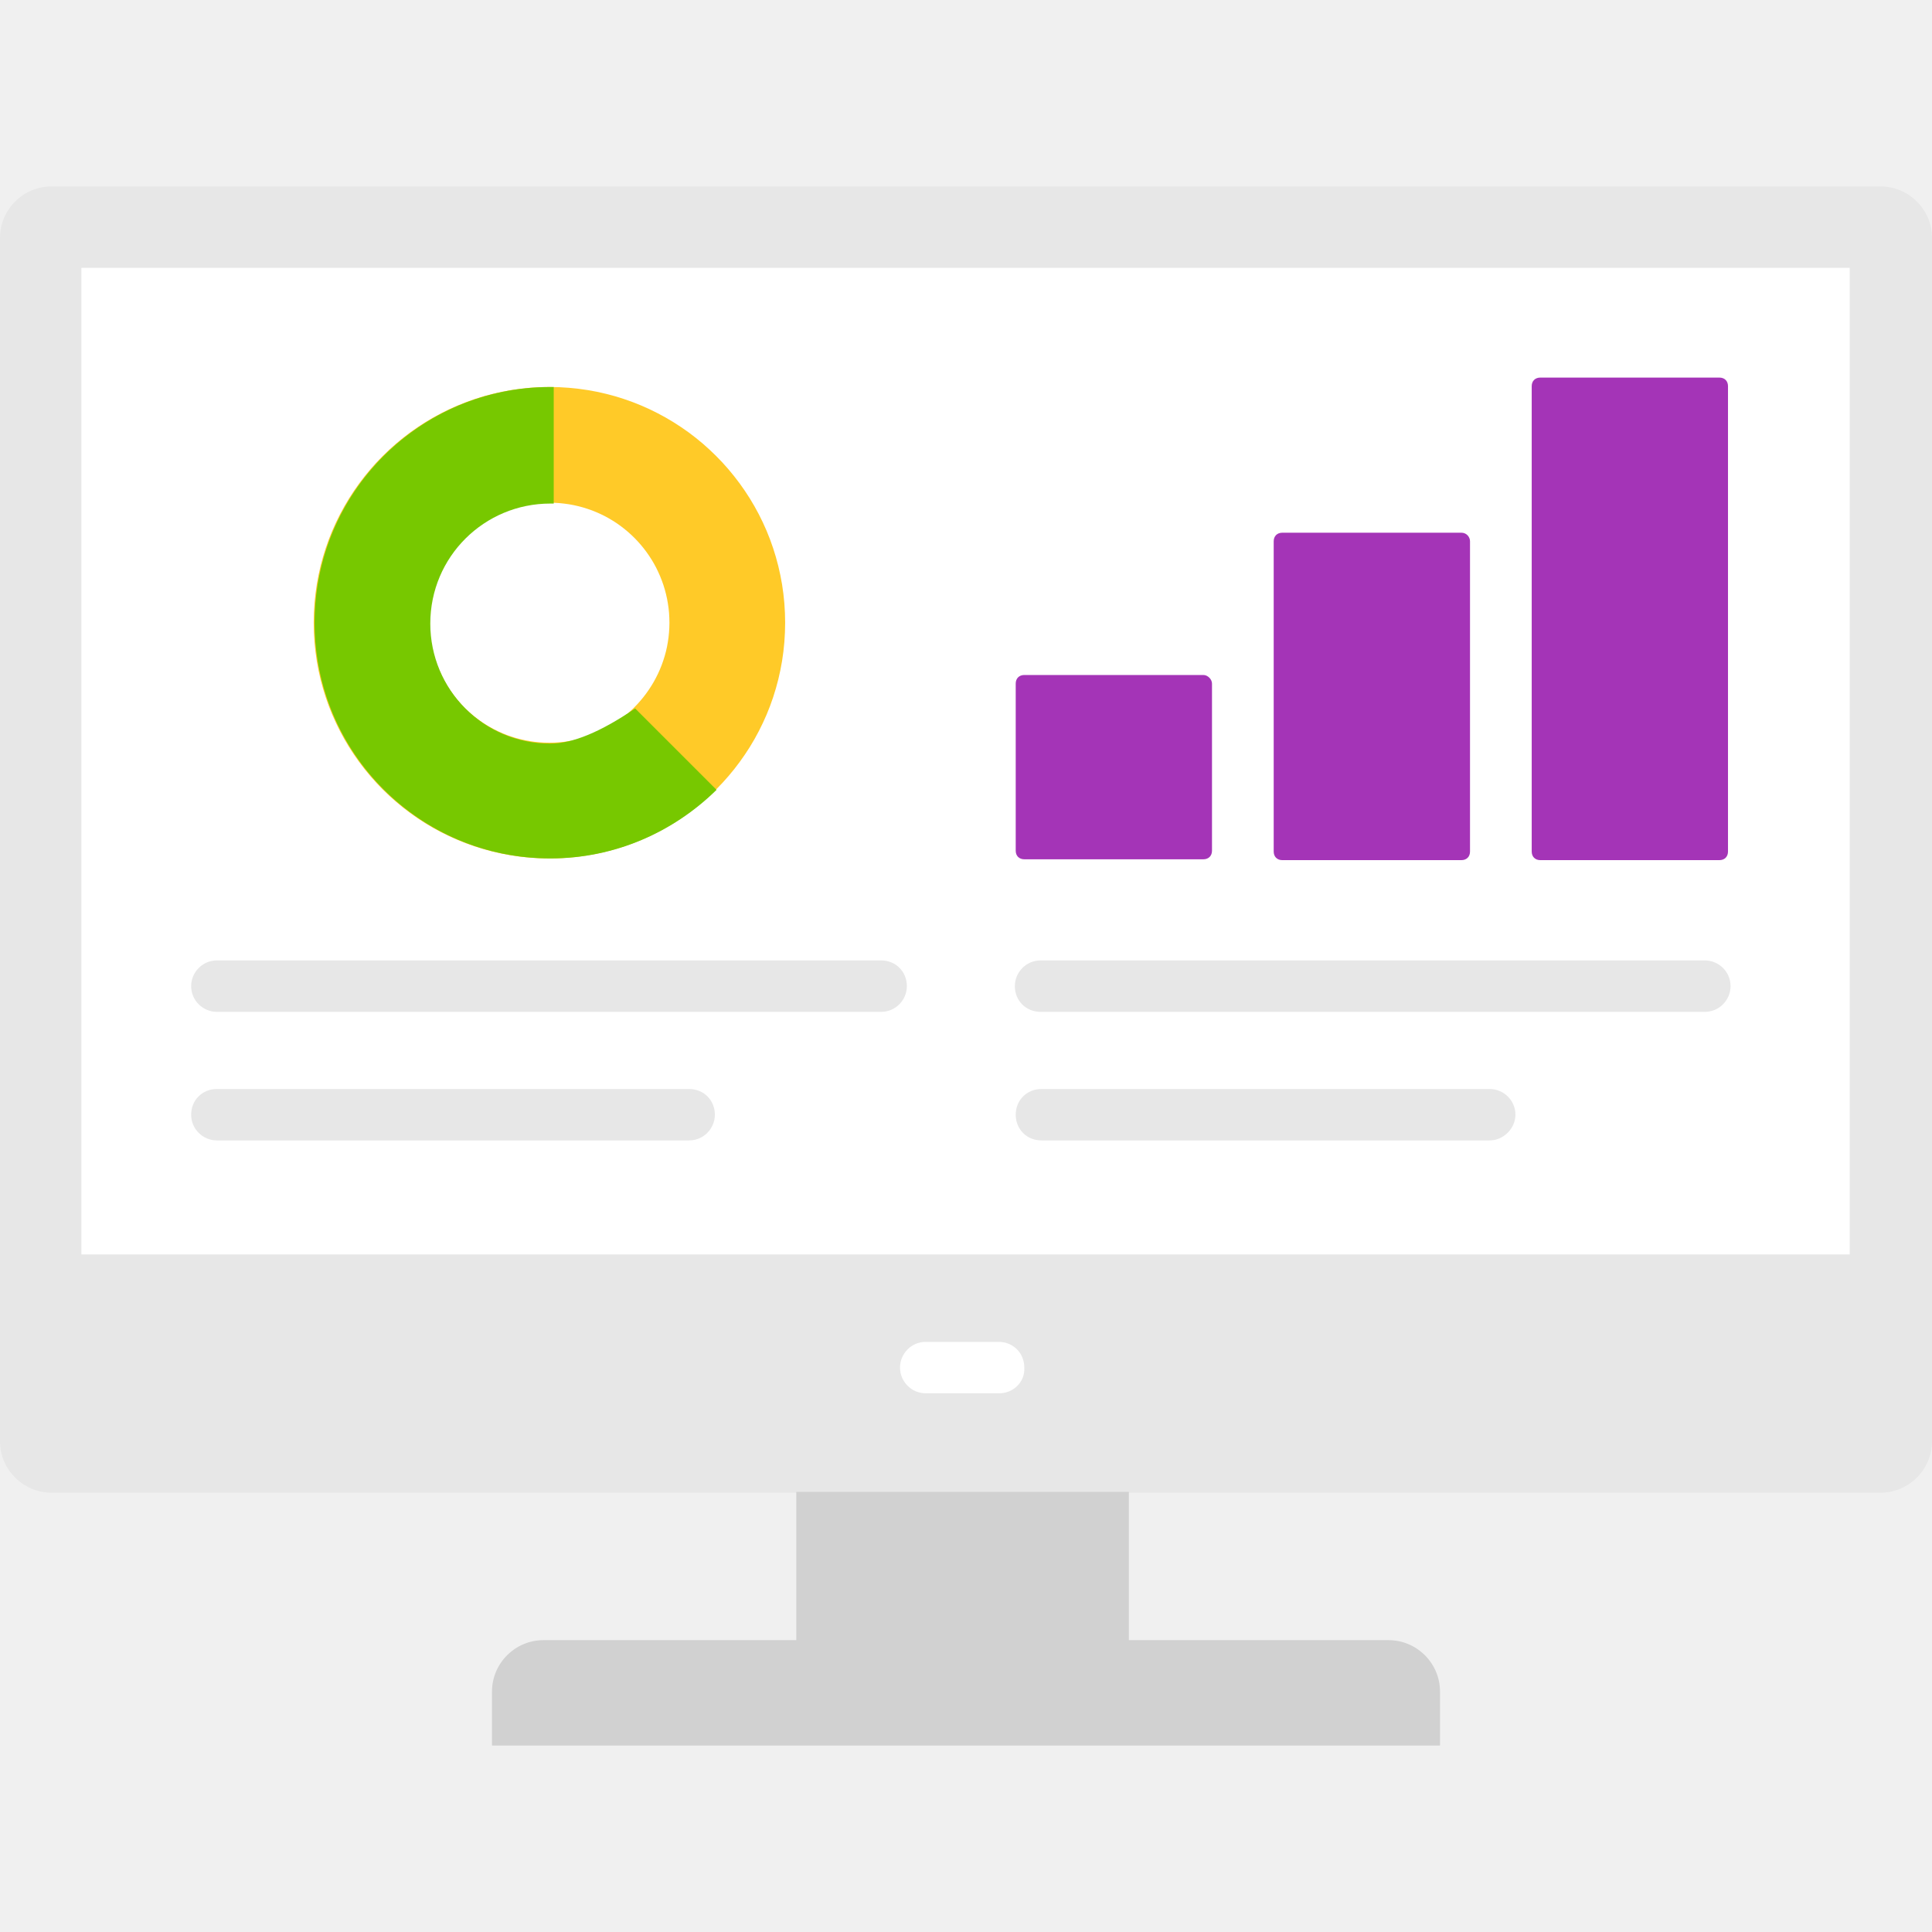
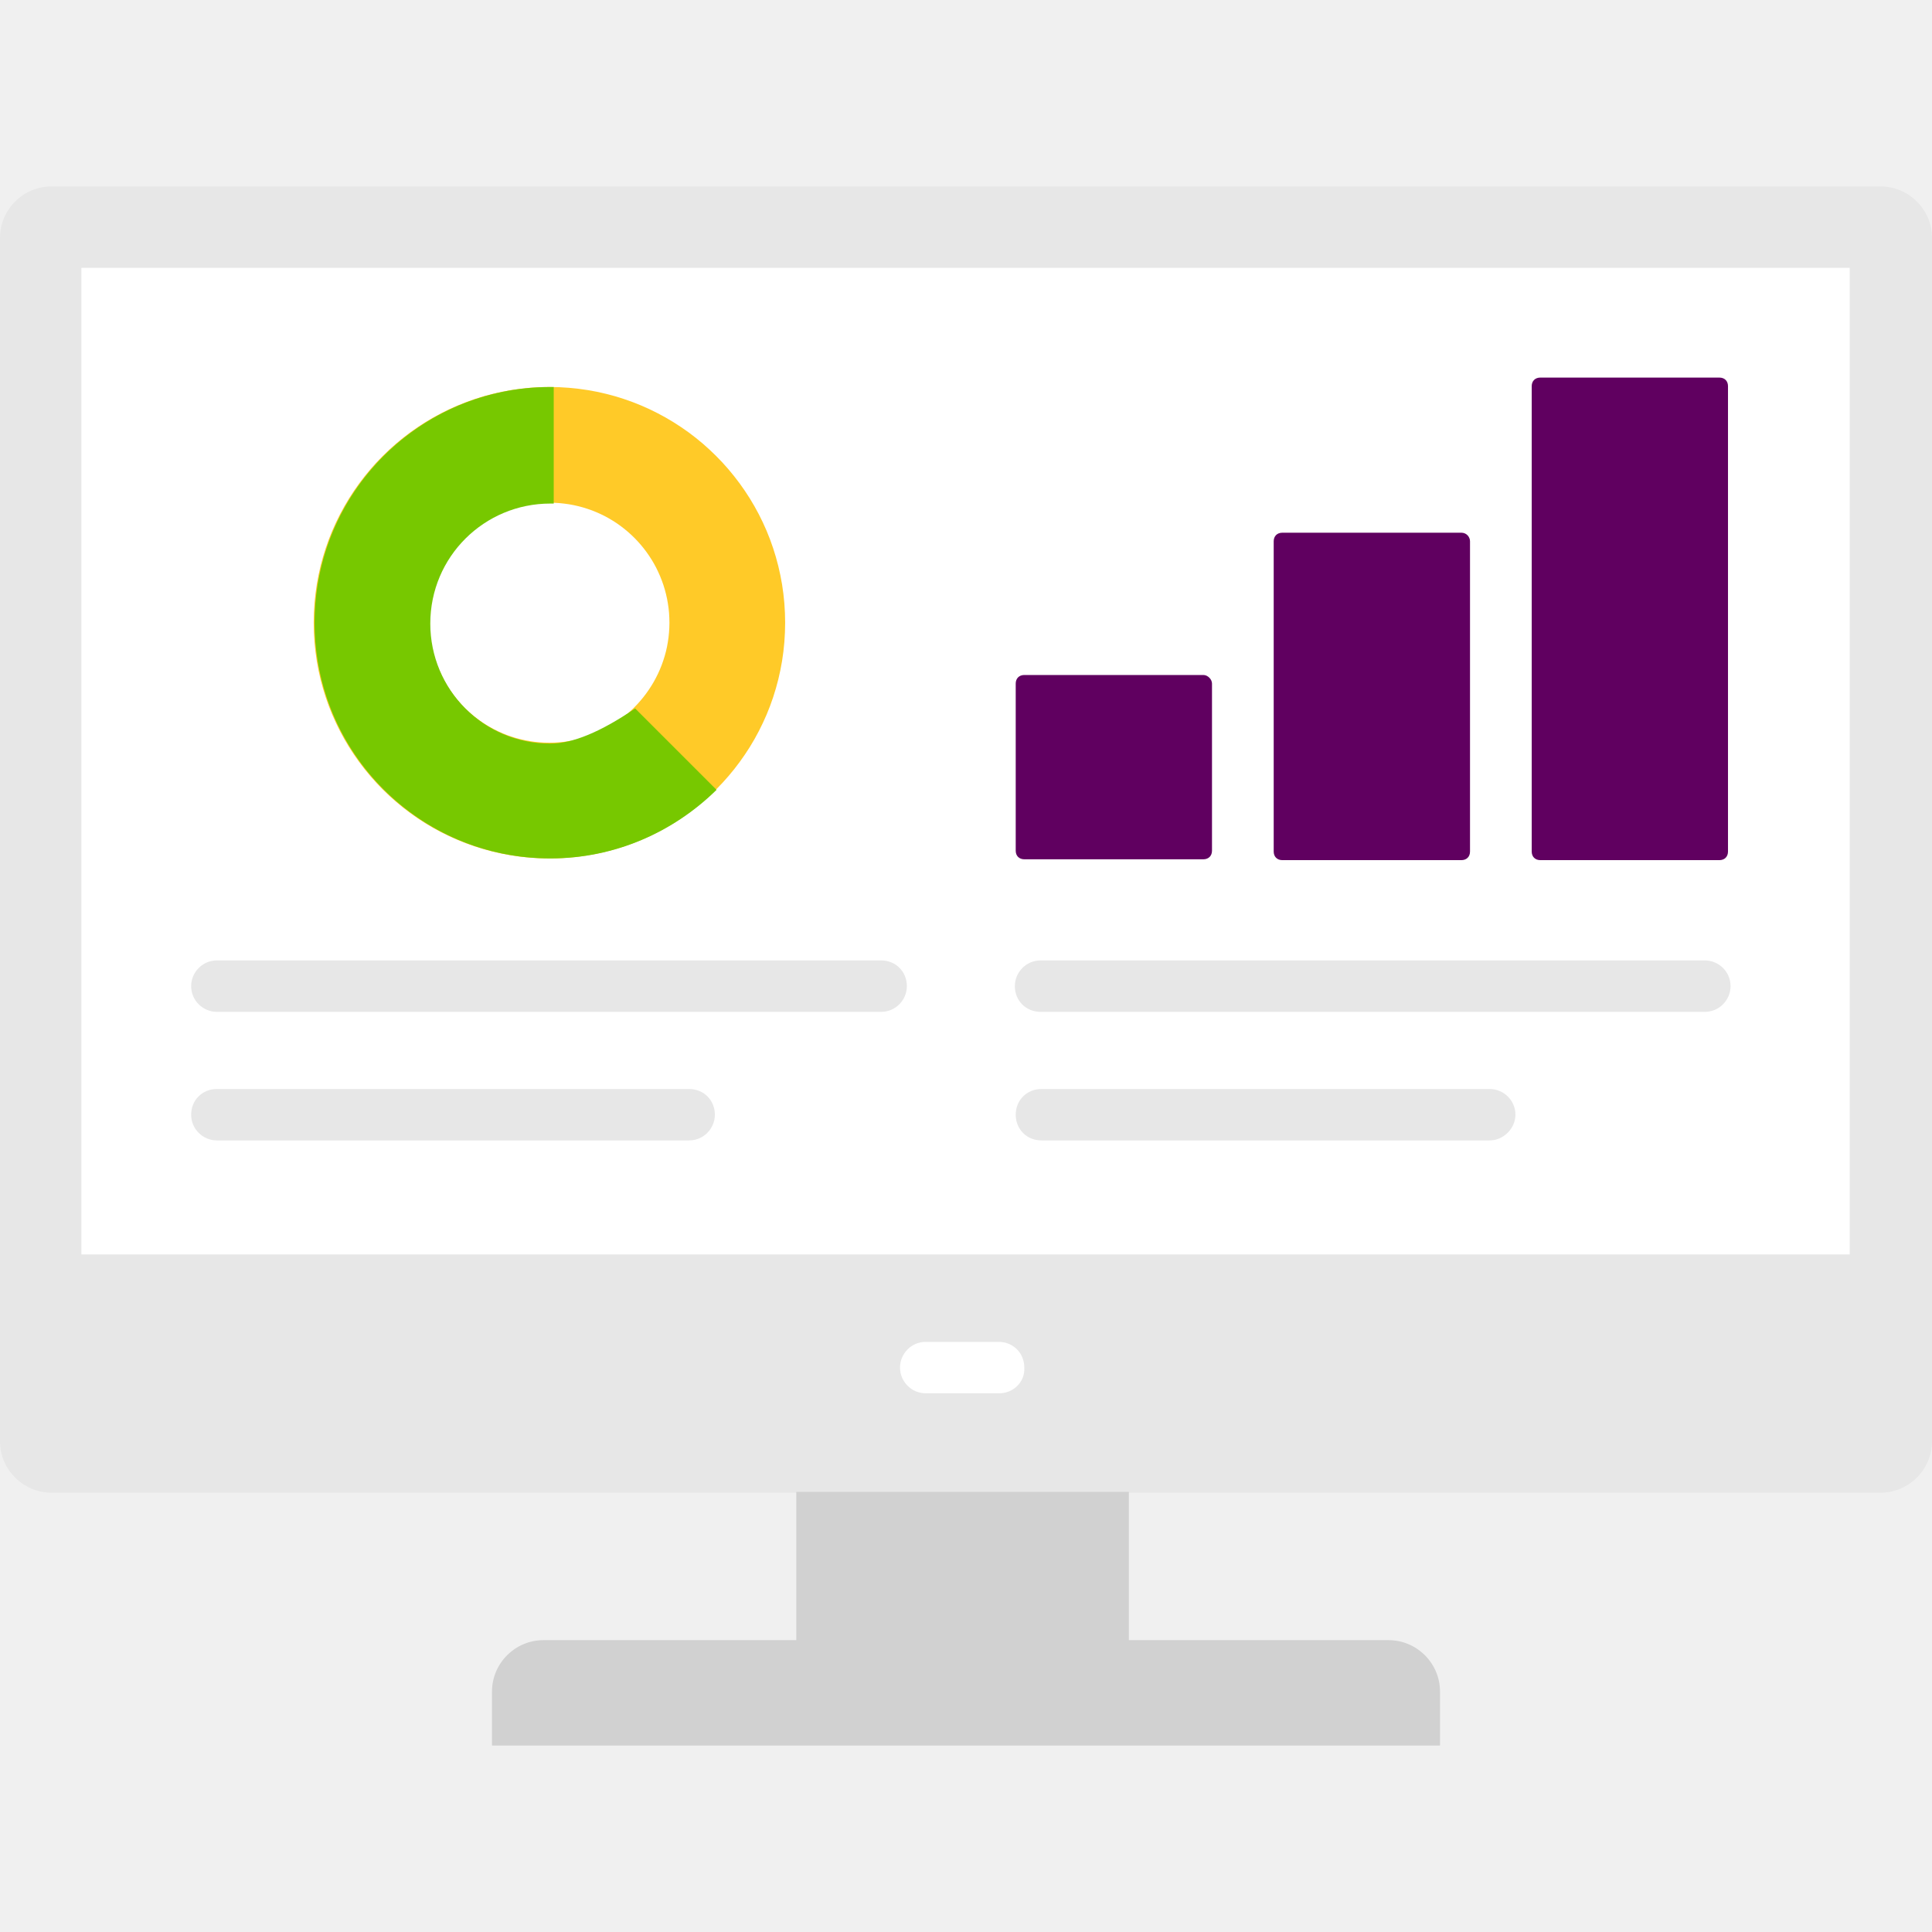
<svg xmlns="http://www.w3.org/2000/svg" xmlns:xlink="http://www.w3.org/1999/xlink" width="300" height="300" version="1.1" viewBox="0 0 640 640">
  <defs>
    <path id="aFsi2Dajn" d="m17.04 494.48c-9.37 0-17.04-7.67-17.04-17.04v-398.65c0-9.37 7.67-17.03 17.04-17.03h605.92c9.37 0 17.04 7.66 17.04 17.03v398.65c0 9.37-7.67 17.04-17.04 17.04h-605.92z" />
    <path id="a1xc9R4psJ" d="m612.74 88.73v326.82h-585.77v-326.82h585.77z" />
    <path id="acs5RJSkP" d="m162.98 560.35c0-9.37 7.67-17.03 17.04-17.03h279.96c9.37 0 17.04 7.66 17.04 17.03v17.89h-314.04v-17.89z" />
    <path id="aNbLM5Gkm" d="m373.95 494.2v51.39h-110.17v-51.39h110.17z" />
    <path id="arAZINIX" d="m339.31 223.6c-1.71 0-2.84 1.14-2.84 2.84v55.37c0 1.7 1.13 2.84 2.84 2.84h59.34c1.7 0 2.84-1.14 2.84-2.84v-55.37c0-1.42-1.42-2.84-2.84-2.84h-59.34z" />
    <path id="c2fM59xSHr" d="m424.77 176.47c-1.7 0-2.84 1.13-2.84 2.84v102.78c0 1.71 1.14 2.84 2.84 2.84h59.35c1.7 0 2.84-1.13 2.84-2.84v-102.78c0-1.42-1.14-2.84-2.84-2.84h-59.35z" />
    <path id="ap5NDtqdy" d="m510.24 125.08c-1.7 0-2.84 1.13-2.84 2.83v154.18c0 1.71 1.14 2.84 2.84 2.84h59.34c1.71 0 2.84-1.13 2.84-2.84v-154.18c0-1.7-1.13-2.83-2.84-2.83h-59.34z" />
    <path id="a1iNzcowU" d="m188.41 128.46 3.16 0.32 3.11 0.44 3.07 0.56 3.03 0.69 2.98 0.79 2.94 0.92 2.88 1.02 2.83 1.13 2.78 1.24 2.71 1.34 2.66 1.44 2.59 1.54 2.53 1.64 2.46 1.72 2.38 1.82 2.32 1.91 2.23 2 2.16 2.08 2.08 2.15 1.99 2.24 1.91 2.32 1.82 2.38 1.73 2.46 1.64 2.53 1.54 2.59 1.44 2.65 1.34 2.72 1.24 2.77 1.13 2.83 1.02 2.89 0.91 2.93 0.8 2.99 0.68 3.03 0.57 3.07 0.44 3.11 0.32 3.15 0.19 3.19 0.07 3.22-0.07 3.22-0.19 3.19-0.32 3.15-0.44 3.12-0.57 3.07-0.68 3.03-0.8 2.98-0.91 2.94-1.02 2.88-1.13 2.83-1.24 2.77-1.34 2.72-1.44 2.66-1.54 2.59-1.64 2.52-1.73 2.46-1.82 2.39-1.91 2.31-1.99 2.24-2.08 2.16-2.16 2.08-2.23 1.99-2.32 1.91-2.38 1.82-2.46 1.73-2.53 1.64-2.59 1.54-2.66 1.44-2.71 1.34-2.78 1.23-2.83 1.14-2.88 1.02-2.94 0.91-2.98 0.8-3.03 0.68-3.07 0.56-3.11 0.45-3.16 0.32-3.18 0.19-3.22 0.07-3.23-0.07-3.18-0.19-3.16-0.32-3.11-0.45-3.07-0.56-3.03-0.68-2.98-0.8-2.94-0.91-2.88-1.02-2.83-1.14-2.78-1.23-2.71-1.34-2.66-1.44-2.59-1.54-2.53-1.64-2.45-1.73-2.39-1.82-2.31-1.91-2.24-1.99-2.16-2.08-2.08-2.16-1.99-2.24-1.91-2.31-1.82-2.39-1.73-2.46-1.64-2.52-1.54-2.59-1.44-2.66-1.34-2.72-1.24-2.77-1.13-2.83-1.02-2.88-0.91-2.94-0.8-2.98-0.68-3.03-0.57-3.07-0.44-3.12-0.32-3.15-0.19-3.19-0.07-3.22 0.07-3.22 0.19-3.19 0.32-3.15 0.44-3.11 0.57-3.07 0.68-3.03 0.8-2.99 0.91-2.93 1.02-2.89 1.13-2.83 1.24-2.77 1.34-2.72 1.44-2.65 1.54-2.59 1.64-2.53 1.73-2.46 1.82-2.38 1.91-2.32 1.99-2.24 2.08-2.15 2.16-2.08 2.24-2 2.31-1.91 2.39-1.82 2.45-1.72 2.53-1.64 2.59-1.54 2.66-1.44 2.71-1.34 2.78-1.24 2.83-1.13 2.88-1.02 2.94-0.92 2.98-0.79 3.03-0.69 3.07-0.56 3.11-0.44 3.16-0.32 3.18-0.2 3.23-0.06 3.22 0.06 3.18 0.2zm-9.65 38.2-1.6 0.16-1.58 0.23-1.56 0.28-1.54 0.34-1.51 0.41-1.49 0.46-1.47 0.52-1.44 0.57-1.41 0.62-1.38 0.68-1.35 0.73-1.32 0.78-1.29 0.83-1.25 0.87-1.22 0.93-1.18 0.96-1.14 1.02-1.1 1.05-1.06 1.1-1.02 1.13-0.97 1.18-0.93 1.21-0.88 1.25-0.84 1.29-0.79 1.32-0.73 1.35-0.69 1.38-0.63 1.42-0.58 1.44-0.52 1.47-0.47 1.5-0.41 1.53-0.34 1.55-0.29 1.57-0.23 1.59-0.16 1.62-0.1 1.63-0.04 1.65 0.04 1.63 0.09 1.62 0.17 1.6 0.22 1.58 0.28 1.56 0.35 1.54 0.4 1.51 0.46 1.49 0.52 1.47 0.57 1.44 0.63 1.41 0.67 1.38 0.73 1.35 0.78 1.32 0.83 1.29 0.88 1.25 0.92 1.22 0.97 1.17 1.01 1.15 1.05 1.1 1.1 1.06 1.14 1.01 1.17 0.98 1.22 0.93 1.24 0.88 1.29 0.84 1.32 0.78 1.35 0.74 1.39 0.68 1.41 0.64 1.44 0.58 1.48 0.52 1.5 0.46 1.52 0.41 1.55 0.35 1.57 0.29 1.59 0.23 1.62 0.16 1.63 0.1 1.66 0.03 1.63-0.03 1.61-0.1 1.6-0.16 1.58-0.23 1.56-0.29 1.54-0.35 1.51-0.41 1.5-0.46 1.46-0.52 1.44-0.58 1.41-0.64 1.38-0.68 1.35-0.74 1.32-0.78 1.29-0.84 1.25-0.88 1.22-0.93 1.18-0.98 1.14-1.01 1.1-1.06 1.06-1.1 1.02-1.15 0.97-1.17 0.93-1.22 0.88-1.25 0.84-1.29 0.79-1.32 0.73-1.35 0.69-1.38 0.63-1.41 0.58-1.44 0.52-1.47 0.47-1.49 0.41-1.51 0.35-1.54 0.28-1.56 0.23-1.58 0.16-1.6 0.1-1.62 0.04-1.63-0.04-1.63-0.09-1.62-0.16-1.59-0.23-1.58-0.28-1.56-0.35-1.54-0.4-1.52-0.46-1.49-0.52-1.46-0.57-1.44-0.63-1.41-0.67-1.39-0.73-1.35-0.78-1.32-0.83-1.28-0.88-1.26-0.92-1.21-0.97-1.18-1.01-1.14-1.05-1.1-1.1-1.06-1.14-1.02-1.17-0.97-1.21-0.93-1.25-0.89-1.29-0.83-1.32-0.79-1.35-0.74-1.39-0.68-1.41-0.63-1.44-0.58-1.48-0.52-1.49-0.47-1.53-0.41-1.55-0.35-1.57-0.29-1.59-0.22-1.62-0.17-1.63-0.1-1.65-0.03-1.64 0.03-1.61 0.1z" />
    <path id="a2yfez44wK" d="m182.29 246.32c-22.15 0-39.75-17.89-39.75-39.75 0-22.15 17.89-39.76 39.75-39.76h1.14v-38.61h-1.14c-43.16 0-78.08 34.92-78.08 78.08s34.92 78.09 78.08 78.09c21.58 0 40.89-8.81 55.08-22.72-1.79-1.8-10.79-10.79-26.97-26.97-11.36 7.76-20.73 11.64-28.11 11.64z" />
    <path id="diy8vUBRw" d="m344.99 377.78c-4.83 0-8.52-3.69-8.52-8.52 0-4.82 3.69-8.51 8.52-8.51h148.5c4.54 0 8.52 3.69 8.52 8.51 0 4.55-3.98 8.52-8.52 8.52h-148.5z" />
    <path id="bD5yp0BAy" d="m306.65 461.54c-4.82 0-8.51-3.97-8.51-8.51 0-4.55 3.69-8.52 8.51-8.52h24.14c4.83 0 8.52 3.69 8.52 8.52 0.28 4.82-3.69 8.51-8.24 8.51h-24.42z" />
    <path id="fUfHecm7R" d="m344.7 335.19c-4.82 0-8.52-3.69-8.52-8.52 0-4.54 3.7-8.52 8.52-8.52h220.06c4.54 0 8.51 3.7 8.51 8.52 0 4.55-3.69 8.52-8.51 8.52h-220.06z" />
    <path id="b1wR4T57EN" d="m71.84 377.78c-4.55 0-8.52-3.69-8.52-8.52 0-4.82 3.69-8.51 8.52-8.51h156.45c4.82 0 8.52 3.69 8.52 8.51 0 4.55-3.7 8.52-8.52 8.52h-156.45z" />
    <path id="b2KManUZ6V" d="m71.84 335.19c-4.55 0-8.52-3.69-8.52-8.52 0-4.54 3.69-8.52 8.52-8.52h220.05c4.83 0 8.52 3.7 8.52 8.52 0 4.55-3.69 8.52-8.52 8.52h-220.05z" />
  </defs>
  <use fill="#e7e7e7" xlink:href="#aFsi2Dajn" />
  <use fill-opacity="0" stroke="#000000" stroke-opacity="0" xlink:href="#aFsi2Dajn" />
  <use fill="#ffffff" xlink:href="#a1xc9R4psJ" />
  <use fill-opacity="0" stroke="#000000" stroke-opacity="0" xlink:href="#a1xc9R4psJ" />
  <use fill="#d1d1d1" xlink:href="#acs5RJSkP" />
  <use fill-opacity="0" stroke="#000000" stroke-opacity="0" xlink:href="#acs5RJSkP" />
  <use fill="#d1d1d1" xlink:href="#aNbLM5Gkm" />
  <use fill-opacity="0" stroke="#000000" stroke-opacity="0" xlink:href="#aNbLM5Gkm" />
-   <use fill="#a434b7" xlink:href="#arAZINIX" />
+   <use fill="#600060" xlink:href="#arAZINIX" />
  <use fill-opacity="0" stroke="#000000" stroke-opacity="0" xlink:href="#arAZINIX" />
-   <use fill="#a434b7" xlink:href="#c2fM59xSHr" />
+   <use fill="#600060" xlink:href="#c2fM59xSHr" />
  <use fill-opacity="0" stroke="#000000" stroke-opacity="0" xlink:href="#c2fM59xSHr" />
-   <use fill="#a434b7" xlink:href="#ap5NDtqdy" />
+   <use fill="#600060" xlink:href="#ap5NDtqdy" />
  <use fill-opacity="0" stroke="#000000" stroke-opacity="0" xlink:href="#ap5NDtqdy" />
  <use fill="#ffca28" xlink:href="#a1iNzcowU" />
  <use fill-opacity="0" stroke="#000000" stroke-opacity="0" xlink:href="#a1iNzcowU" />
  <use fill="#77c800" xlink:href="#a2yfez44wK" />
  <use fill-opacity="0" stroke="#000000" stroke-opacity="0" xlink:href="#a2yfez44wK" />
  <use fill="#e7e7e7" xlink:href="#diy8vUBRw" />
  <use fill-opacity="0" stroke="#000000" stroke-opacity="0" xlink:href="#diy8vUBRw" />
  <use fill="#ffffff" xlink:href="#bD5yp0BAy" />
  <use fill-opacity="0" stroke="#000000" stroke-opacity="0" xlink:href="#bD5yp0BAy" />
  <use fill="#e7e7e7" xlink:href="#fUfHecm7R" />
  <use fill-opacity="0" stroke="#000000" stroke-opacity="0" xlink:href="#fUfHecm7R" />
  <use fill="#e7e7e7" xlink:href="#b1wR4T57EN" />
  <use fill-opacity="0" stroke="#000000" stroke-opacity="0" xlink:href="#b1wR4T57EN" />
  <use fill="#e7e7e7" xlink:href="#b2KManUZ6V" />
  <use fill-opacity="0" stroke="#000000" stroke-opacity="0" xlink:href="#b2KManUZ6V" />
</svg>
